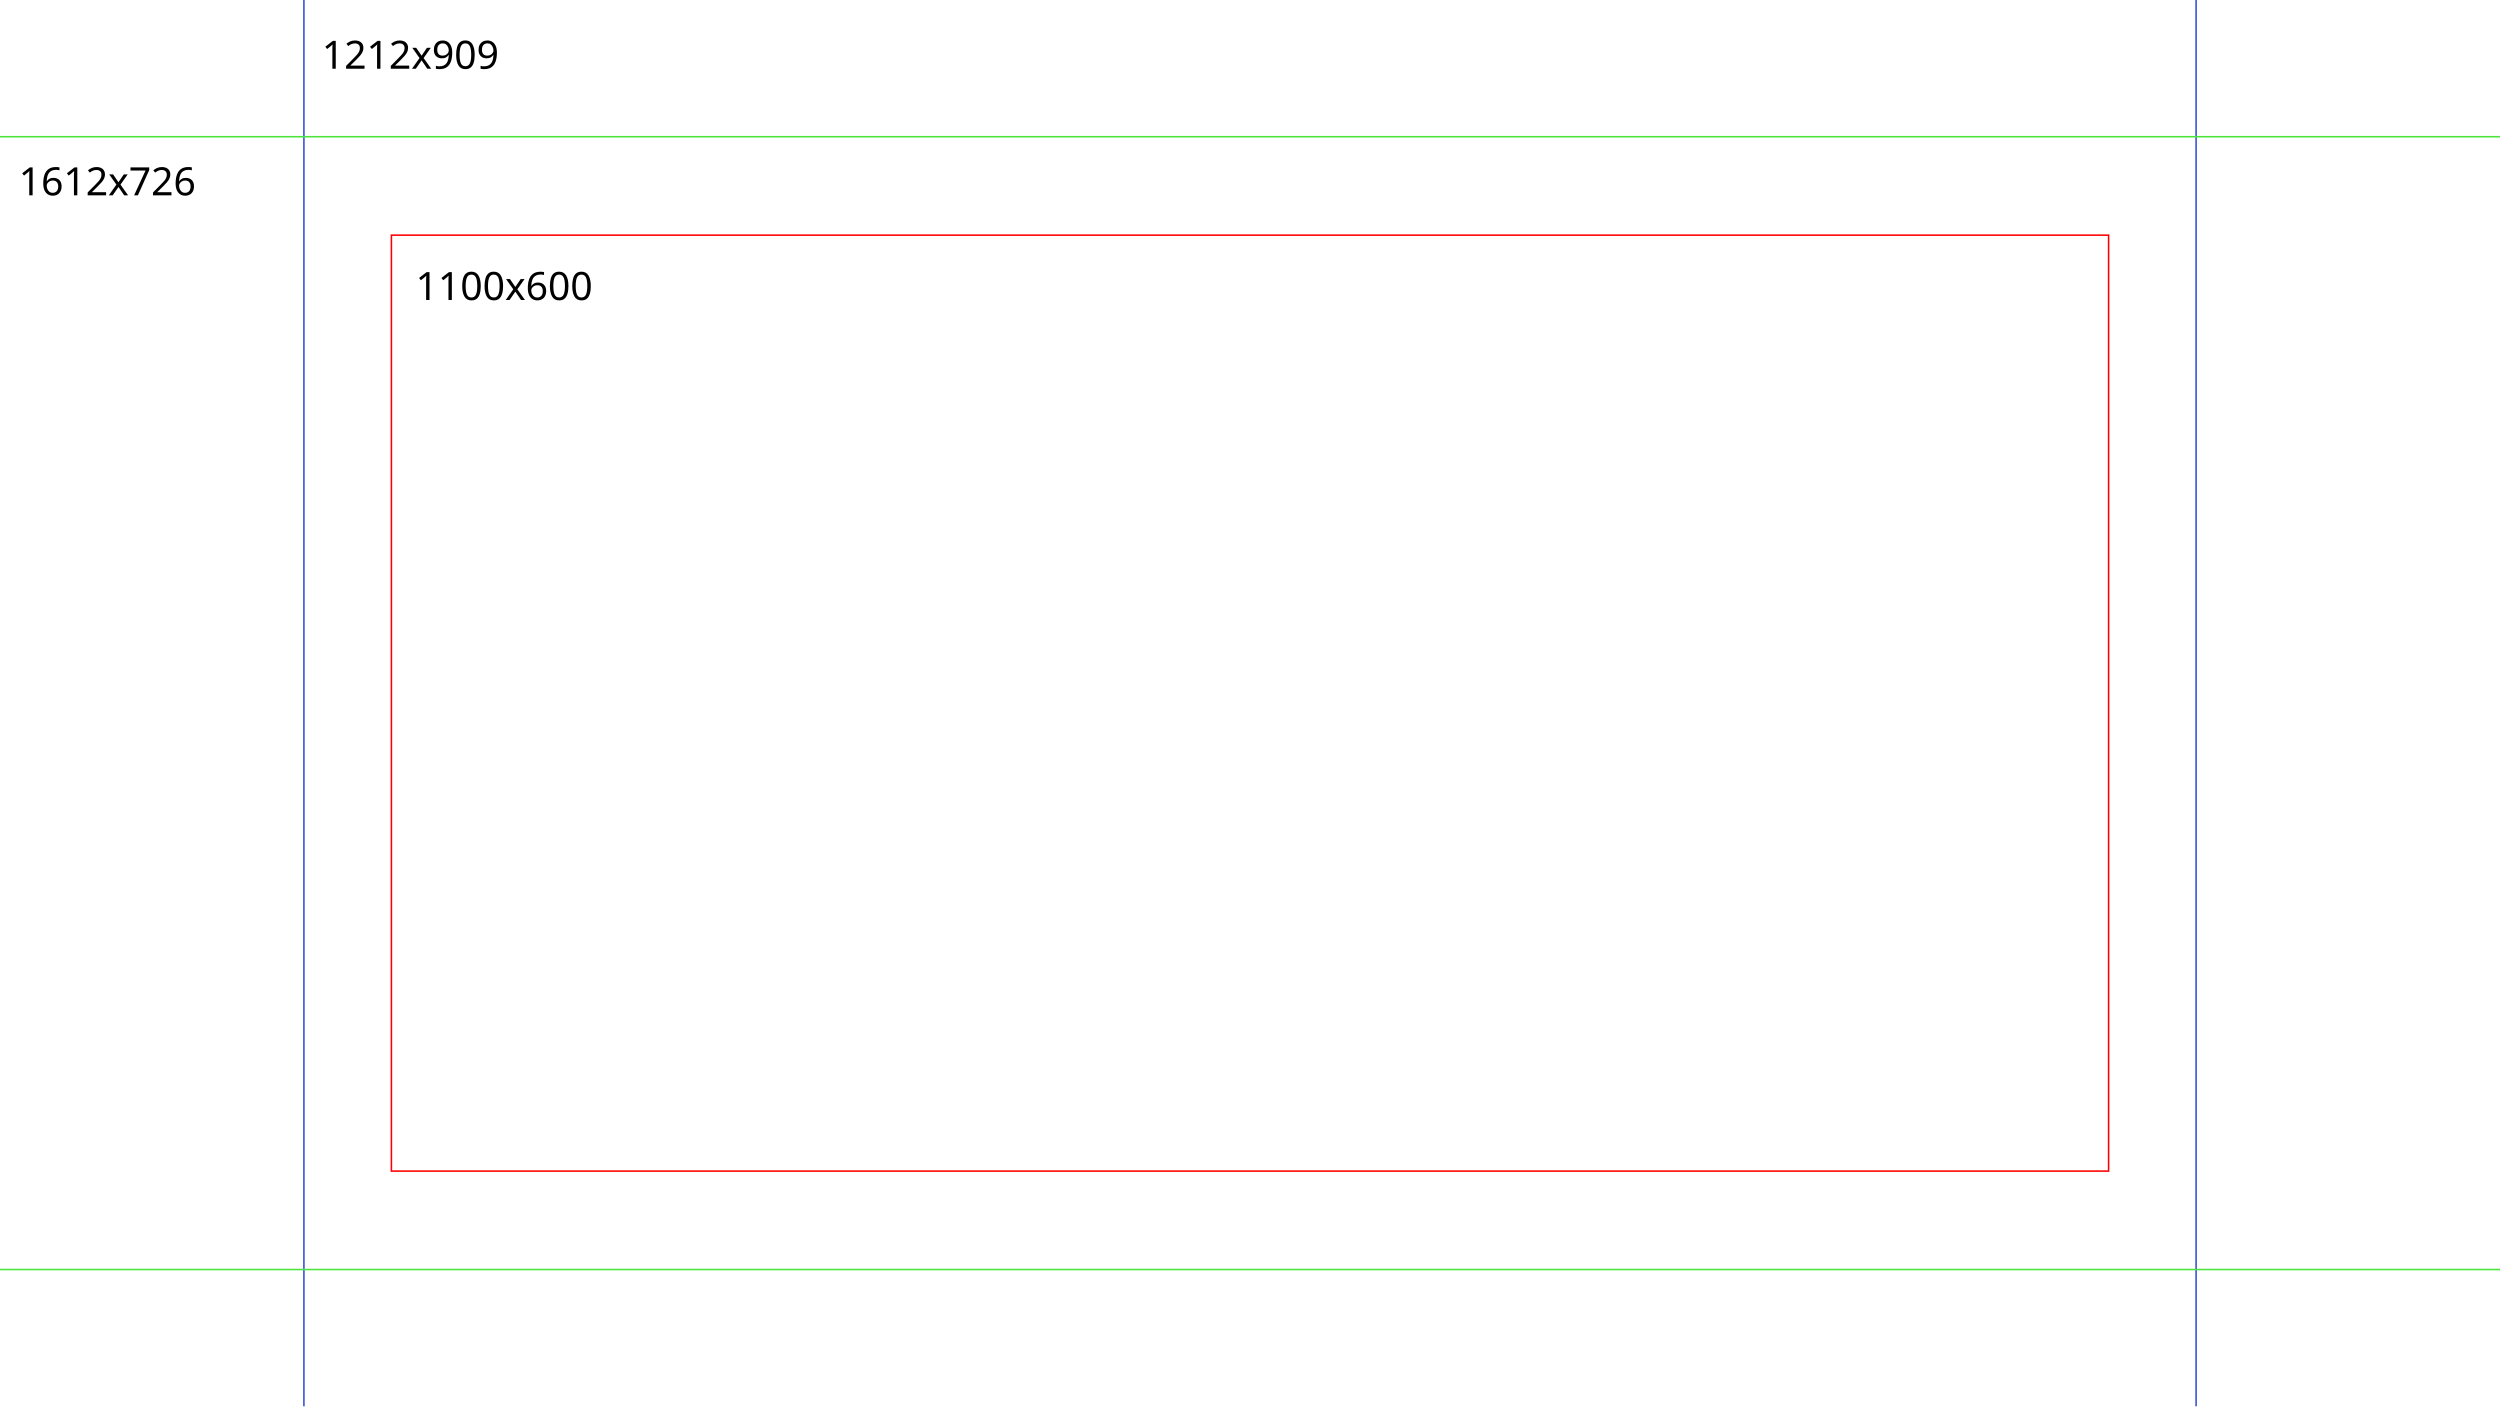
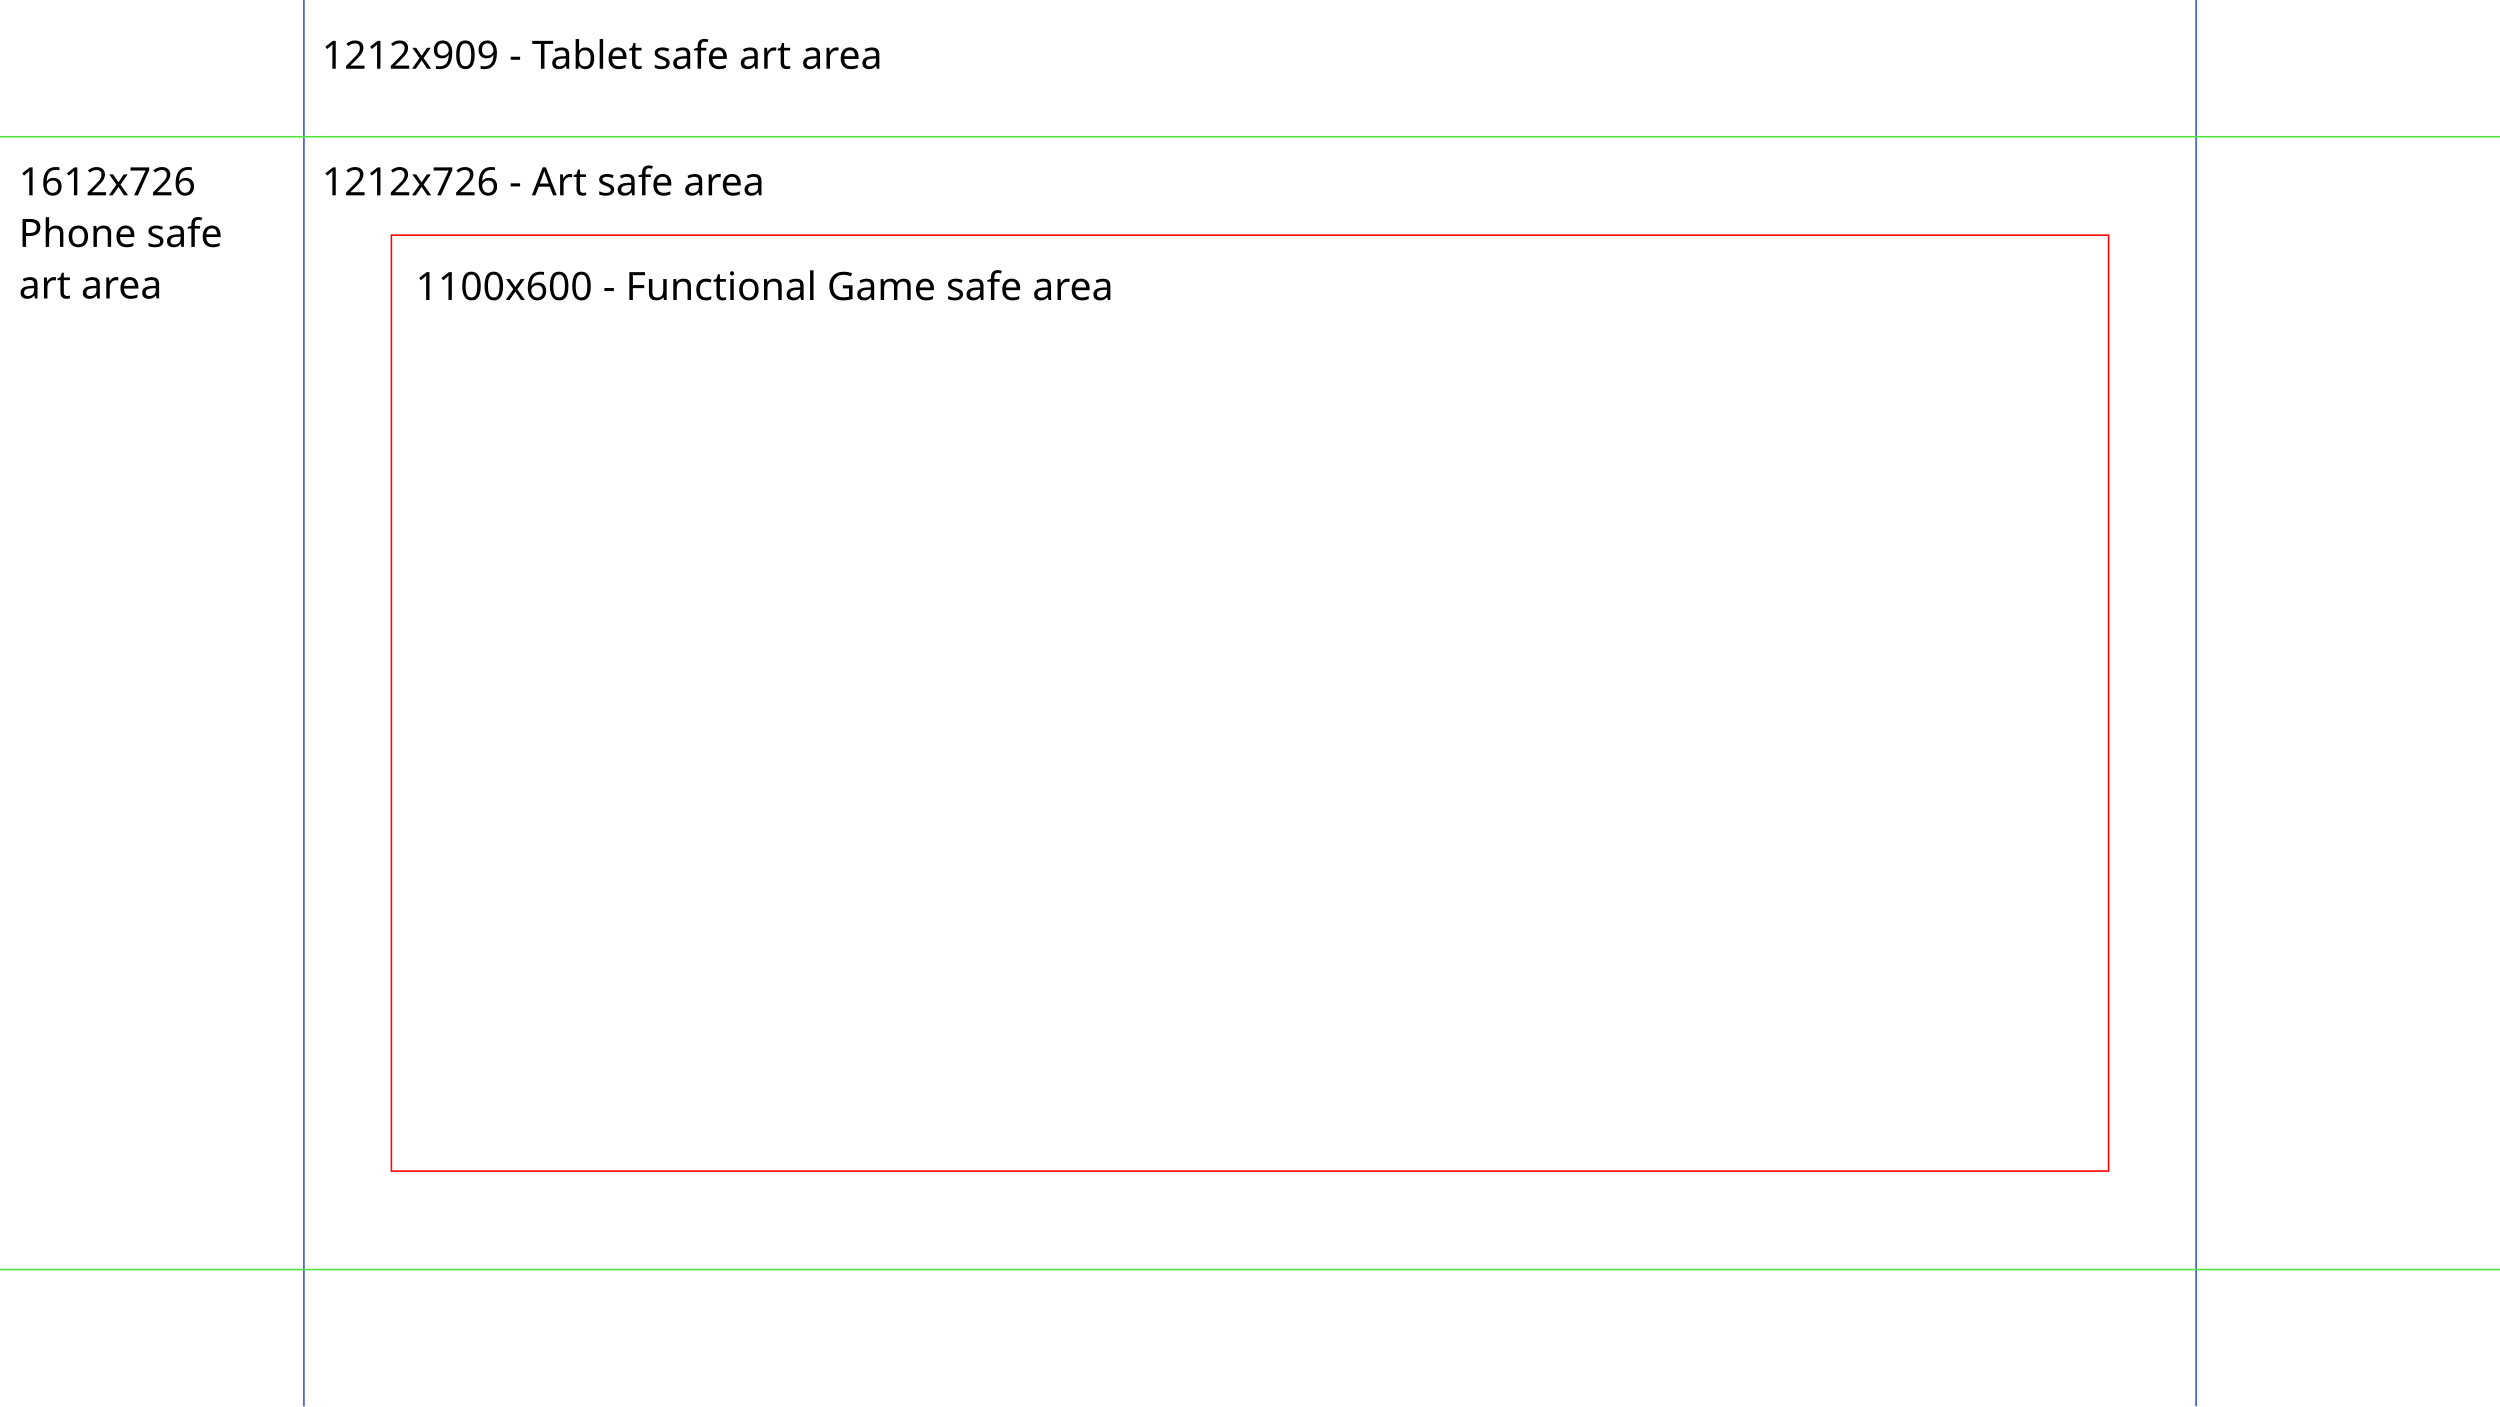
<svg xmlns="http://www.w3.org/2000/svg" width="1600" height="900" viewBox="0 0 1600 900">
  <defs>
    <clipPath id="clip-game_screen">
      <rect width="1600" height="900" />
    </clipPath>
  </defs>
  <g id="game_screen" clip-path="url(#clip-game_screen)">
    <g id="Rectangle_12" data-name="Rectangle 12" transform="translate(194 -5)" fill="none" stroke="#334ed6" stroke-width="1">
      <rect width="1212" height="909" stroke="none" />
      <rect x="0.5" y="0.5" width="1211" height="908" fill="none" />
    </g>
    <g id="Rectangle_13" data-name="Rectangle 13" transform="translate(-4 87)" fill="none" stroke="#4ce53b" stroke-width="1">
      <rect width="1612" height="726" stroke="none" />
      <rect x="0.5" y="0.5" width="1611" height="725" fill="none" />
    </g>
+     <rect id="Rectangle_16" data-name="Rectangle 16" width="1212" height="726" transform="translate(194 87)" fill="none" />
    <g id="Rectangle_14" data-name="Rectangle 14" transform="translate(250 150)" fill="none" stroke="red" stroke-width="1">
      <rect width="1100" height="600" stroke="none" />
      <rect x="0.5" y="0.5" width="1099" height="599" fill="none" />
    </g>
-     <text id="_1100x600" data-name="1100x600" transform="translate(266 192)" font-size="25" font-family="SegoeUI, Segoe UI">
-       <tspan x="0" y="0">1100x600</tspan>
+     <text id="_1100x600_-_Functional_Game_safe_area" data-name="1100x600 - Functional Game safe area" transform="translate(266 192)" font-size="25" font-family="SegoeUI, Segoe UI">
+       <tspan x="0" y="0">1100x600 - Functional Game safe area</tspan>
    </text>
-     <text id="_1212x909" data-name="1212x909" transform="translate(206 44)" font-size="25" font-family="SegoeUI, Segoe UI">
-       <tspan x="0" y="0">1212x909</tspan>
+     <text id="_1212x909_-_Tablet_safe_art_area" data-name="1212x909 - Tablet safe art area" transform="translate(206 44)" font-size="25" font-family="SegoeUI, Segoe UI">
+       <tspan x="0" y="0">1212x909 - Tablet safe art area</tspan>
    </text>
-     <text id="_1612x726" data-name="1612x726" transform="translate(12 125)" font-size="25" font-family="SegoeUI, Segoe UI">
+     <text id="_1612x726_Phone_safe_art_area" data-name="1612x726 Phone safe art area" transform="translate(12 125)" font-size="25" font-family="SegoeUI, Segoe UI">
      <tspan x="0" y="0">1612x726</tspan>
+       <tspan x="0" y="33">Phone safe</tspan>
+       <tspan x="0" y="66">art area</tspan>
+     </text>
+     <text id="_1212x726_-_Art_safe_area" data-name="1212x726 - Art safe area" transform="translate(206 125)" font-size="25" font-family="SegoeUI, Segoe UI">
+       <tspan x="0" y="0">1212x726 - Art safe area</tspan>
    </text>
  </g>
</svg>
